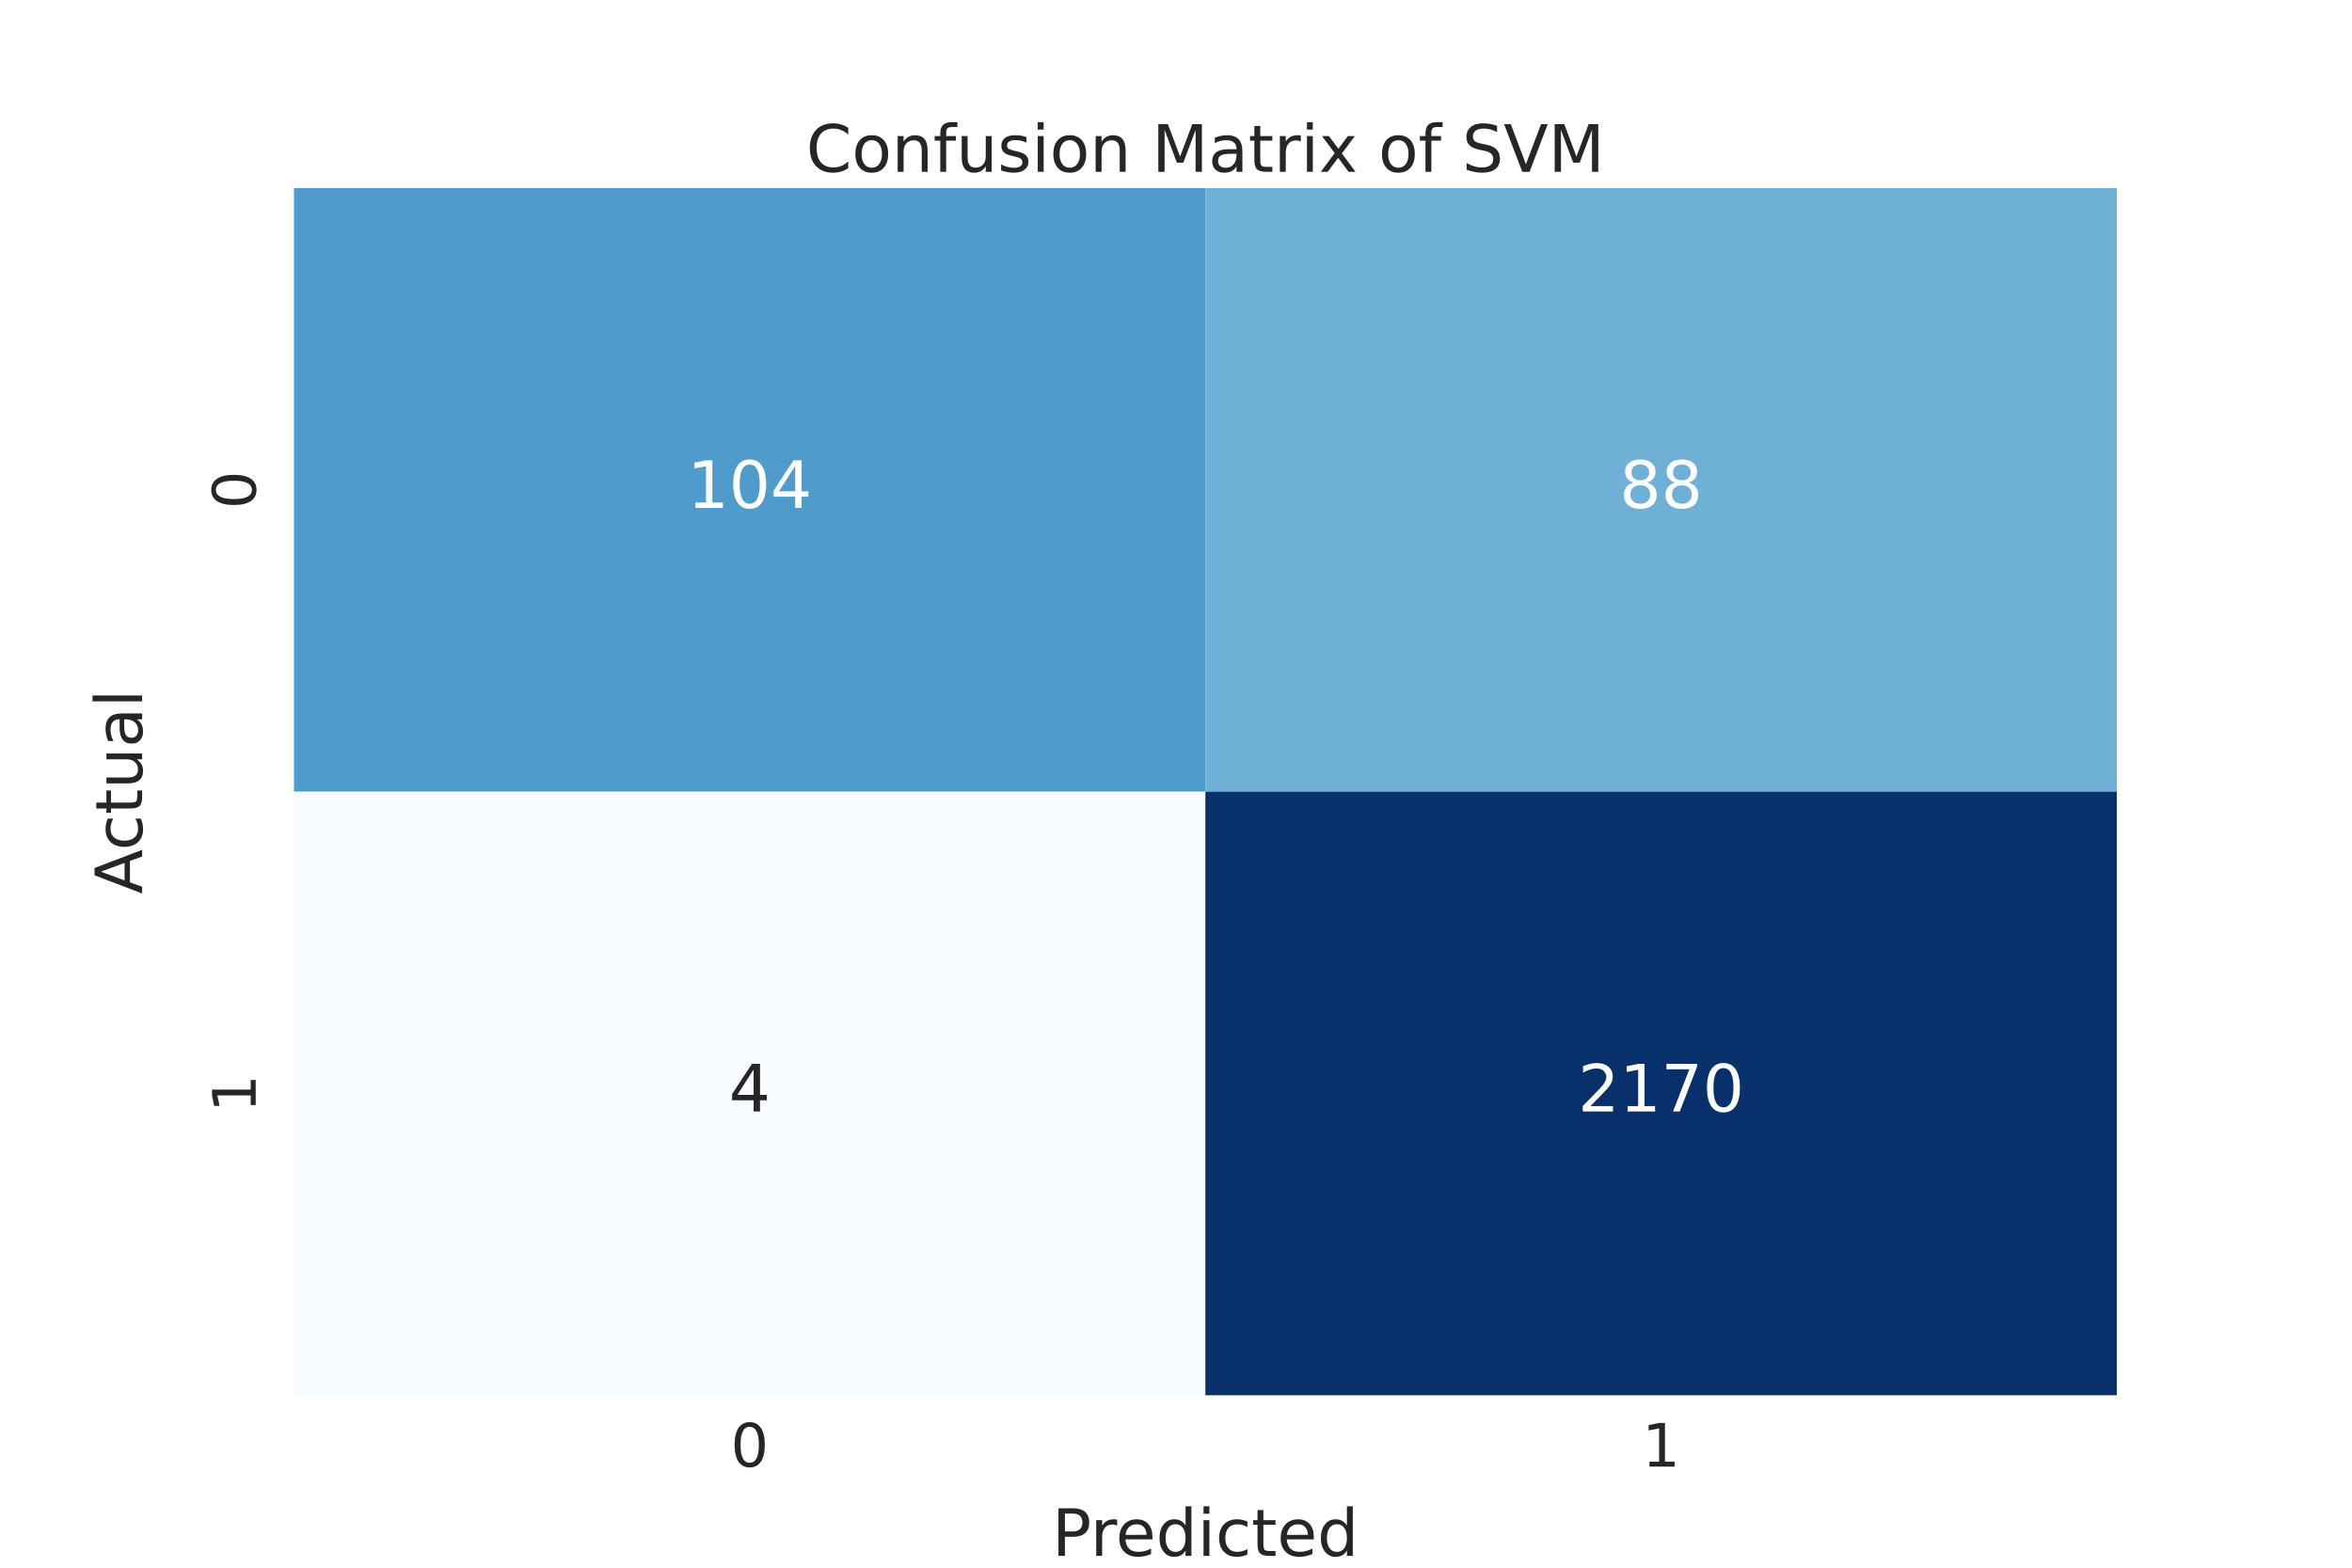
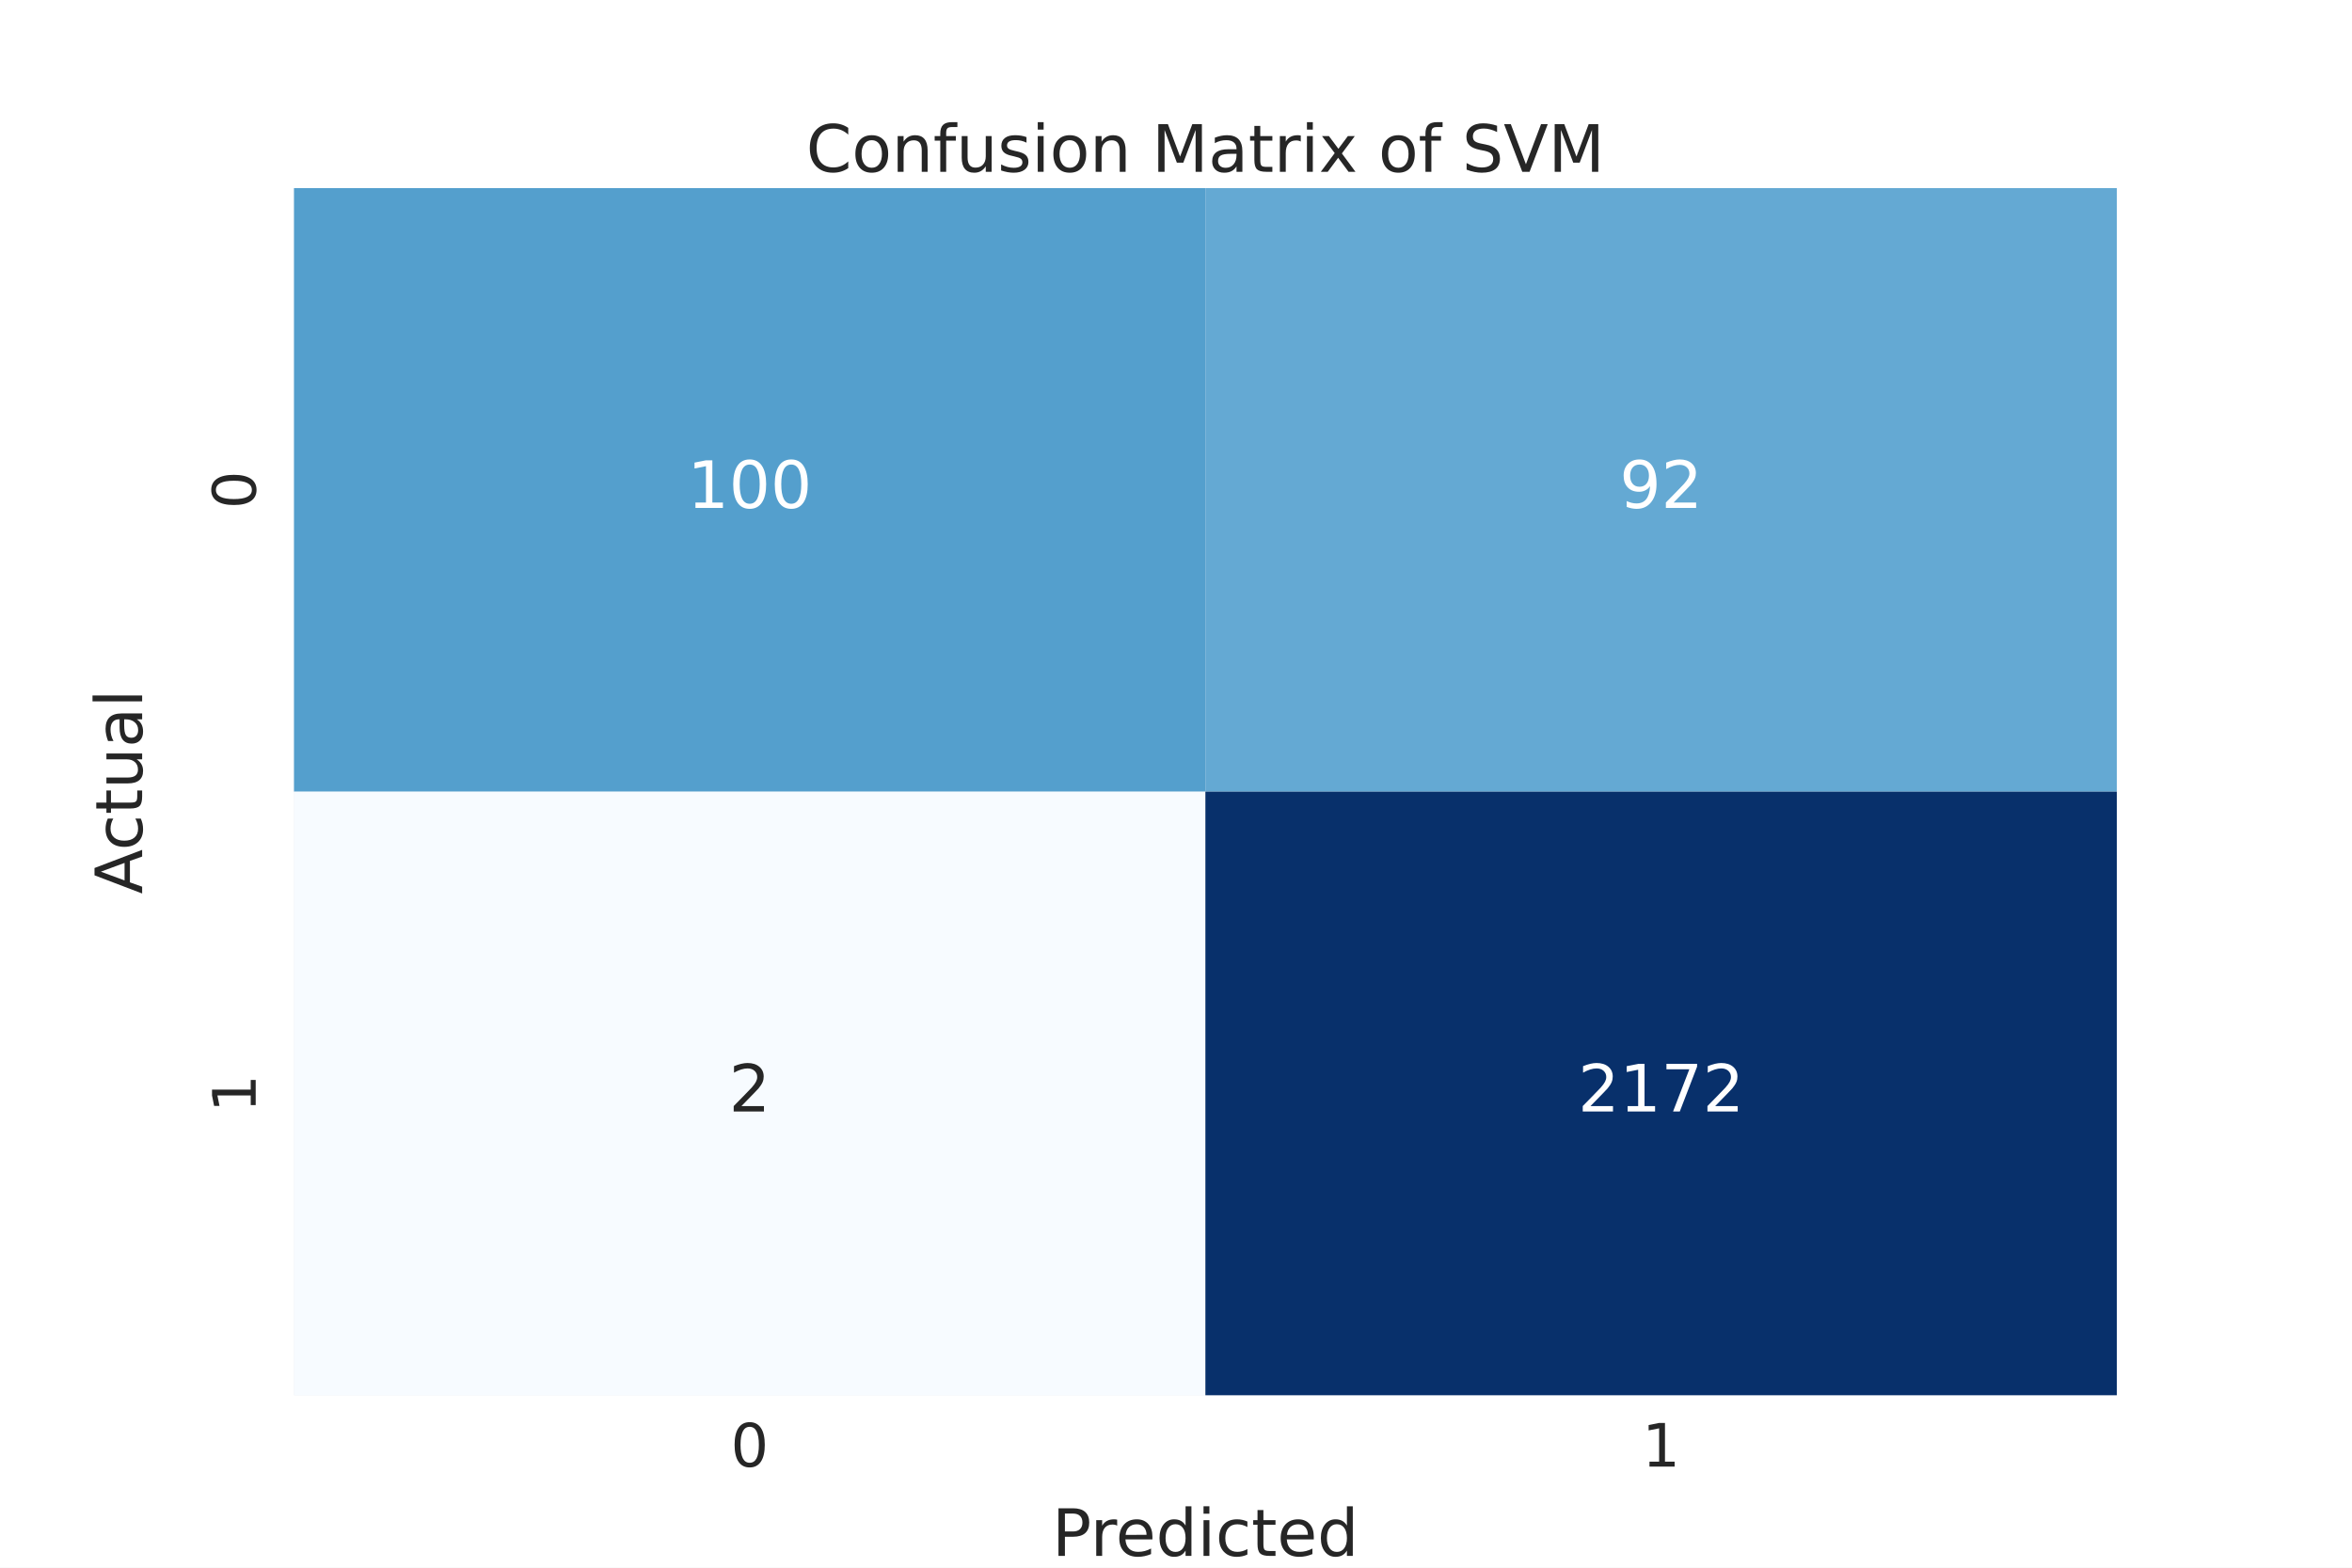
<svg xmlns="http://www.w3.org/2000/svg" xmlns:xlink="http://www.w3.org/1999/xlink" width="864pt" height="576pt" viewBox="0 0 864 576" version="1.1">
  <defs>
    <style type="text/css">*{stroke-linejoin: round; stroke-linecap: butt}</style>
  </defs>
  <g id="figure_1">
    <g id="patch_1">
      <path d="M 0 576  L 864 576  L 864 0  L 0 0  z " style="fill: #ffffff" />
    </g>
    <g id="axes_1">
      <g id="patch_2">
        <path d="M 108 512.64  L 777.6 512.64  L 777.6 69.12  L 108 69.12  z " style="fill: #eaeaf2" />
      </g>
      <g id="matplotlib.axis_1">
        <g id="xtick_1">
          <g id="text_1">
            <g style="fill: #262626" transform="translate(268.4013 538.8566) scale(0.22 -0.22)">
              <defs>
                <path id="DejaVuSans-30" d="M 2034 4250  Q 1547 4250 1301 3770  Q 1056 3291 1056 2328  Q 1056 1369 1301 889  Q 1547 409 2034 409  Q 2525 409 2770 889  Q 3016 1369 3016 2328  Q 3016 3291 2770 3770  Q 2525 4250 2034 4250  z M 2034 4750  Q 2819 4750 3233 4129  Q 3647 3509 3647 2328  Q 3647 1150 3233 529  Q 2819 -91 2034 -91  Q 1250 -91 836 529  Q 422 1150 422 2328  Q 422 3509 836 4129  Q 1250 4750 2034 4750  z " transform="scale(0.015625)" />
              </defs>
              <use xlink:href="#DejaVuSans-30" />
            </g>
          </g>
        </g>
        <g id="xtick_2">
          <g id="text_2">
            <g style="fill: #262626" transform="translate(603.2012 538.8566) scale(0.22 -0.22)">
              <defs>
                <path id="DejaVuSans-31" d="M 794 531  L 1825 531  L 1825 4091  L 703 3866  L 703 4441  L 1819 4666  L 2450 4666  L 2450 531  L 3481 531  L 3481 0  L 794 0  L 794 531  z " transform="scale(0.015625)" />
              </defs>
              <use xlink:href="#DejaVuSans-31" />
            </g>
          </g>
        </g>
        <g id="text_3">
          <g style="fill: #262626" transform="translate(386.4712 571.6681) scale(0.24 -0.24)">
            <defs>
              <path id="DejaVuSans-50" d="M 1259 4147  L 1259 2394  L 2053 2394  Q 2494 2394 2734 2622  Q 2975 2850 2975 3272  Q 2975 3691 2734 3919  Q 2494 4147 2053 4147  L 1259 4147  z M 628 4666  L 2053 4666  Q 2838 4666 3239 4311  Q 3641 3956 3641 3272  Q 3641 2581 3239 2228  Q 2838 1875 2053 1875  L 1259 1875  L 1259 0  L 628 0  L 628 4666  z " transform="scale(0.015625)" />
              <path id="DejaVuSans-72" d="M 2631 2963  Q 2534 3019 2420 3045  Q 2306 3072 2169 3072  Q 1681 3072 1420 2755  Q 1159 2438 1159 1844  L 1159 0  L 581 0  L 581 3500  L 1159 3500  L 1159 2956  Q 1341 3275 1631 3429  Q 1922 3584 2338 3584  Q 2397 3584 2469 3576  Q 2541 3569 2628 3553  L 2631 2963  z " transform="scale(0.015625)" />
              <path id="DejaVuSans-65" d="M 3597 1894  L 3597 1613  L 953 1613  Q 991 1019 1311 708  Q 1631 397 2203 397  Q 2534 397 2845 478  Q 3156 559 3463 722  L 3463 178  Q 3153 47 2828 -22  Q 2503 -91 2169 -91  Q 1331 -91 842 396  Q 353 884 353 1716  Q 353 2575 817 3079  Q 1281 3584 2069 3584  Q 2775 3584 3186 3129  Q 3597 2675 3597 1894  z M 3022 2063  Q 3016 2534 2758 2815  Q 2500 3097 2075 3097  Q 1594 3097 1305 2825  Q 1016 2553 972 2059  L 3022 2063  z " transform="scale(0.015625)" />
              <path id="DejaVuSans-64" d="M 2906 2969  L 2906 4863  L 3481 4863  L 3481 0  L 2906 0  L 2906 525  Q 2725 213 2448 61  Q 2172 -91 1784 -91  Q 1150 -91 751 415  Q 353 922 353 1747  Q 353 2572 751 3078  Q 1150 3584 1784 3584  Q 2172 3584 2448 3432  Q 2725 3281 2906 2969  z M 947 1747  Q 947 1113 1208 752  Q 1469 391 1925 391  Q 2381 391 2643 752  Q 2906 1113 2906 1747  Q 2906 2381 2643 2742  Q 2381 3103 1925 3103  Q 1469 3103 1208 2742  Q 947 2381 947 1747  z " transform="scale(0.015625)" />
              <path id="DejaVuSans-69" d="M 603 3500  L 1178 3500  L 1178 0  L 603 0  L 603 3500  z M 603 4863  L 1178 4863  L 1178 4134  L 603 4134  L 603 4863  z " transform="scale(0.015625)" />
              <path id="DejaVuSans-63" d="M 3122 3366  L 3122 2828  Q 2878 2963 2633 3030  Q 2388 3097 2138 3097  Q 1578 3097 1268 2742  Q 959 2388 959 1747  Q 959 1106 1268 751  Q 1578 397 2138 397  Q 2388 397 2633 464  Q 2878 531 3122 666  L 3122 134  Q 2881 22 2623 -34  Q 2366 -91 2075 -91  Q 1284 -91 818 406  Q 353 903 353 1747  Q 353 2603 823 3093  Q 1294 3584 2113 3584  Q 2378 3584 2631 3529  Q 2884 3475 3122 3366  z " transform="scale(0.015625)" />
              <path id="DejaVuSans-74" d="M 1172 4494  L 1172 3500  L 2356 3500  L 2356 3053  L 1172 3053  L 1172 1153  Q 1172 725 1289 603  Q 1406 481 1766 481  L 2356 481  L 2356 0  L 1766 0  Q 1100 0 847 248  Q 594 497 594 1153  L 594 3053  L 172 3053  L 172 3500  L 594 3500  L 594 4494  L 1172 4494  z " transform="scale(0.015625)" />
            </defs>
            <use xlink:href="#DejaVuSans-50" />
            <use xlink:href="#DejaVuSans-72" x="58.553" />
            <use xlink:href="#DejaVuSans-65" x="97.416" />
            <use xlink:href="#DejaVuSans-64" x="158.939" />
            <use xlink:href="#DejaVuSans-69" x="222.416" />
            <use xlink:href="#DejaVuSans-63" x="250.199" />
            <use xlink:href="#DejaVuSans-74" x="305.18" />
            <use xlink:href="#DejaVuSans-65" x="344.389" />
            <use xlink:href="#DejaVuSans-64" x="405.912" />
          </g>
        </g>
      </g>
      <g id="matplotlib.axis_2">
        <g id="ytick_1">
          <g id="text_4">
            <g style="fill: #262626" transform="translate(93.92469 186.9988) rotate(-90) scale(0.22 -0.22)">
              <use xlink:href="#DejaVuSans-30" />
            </g>
          </g>
        </g>
        <g id="ytick_2">
          <g id="text_5">
            <g style="fill: #262626" transform="translate(93.92469 408.7588) rotate(-90) scale(0.22 -0.22)">
              <use xlink:href="#DejaVuSans-31" />
            </g>
          </g>
        </g>
        <g id="text_6">
          <g style="fill: #262626" transform="translate(52.21688 328.4737) rotate(-90) scale(0.24 -0.24)">
            <defs>
              <path id="DejaVuSans-41" d="M 2188 4044  L 1331 1722  L 3047 1722  L 2188 4044  z M 1831 4666  L 2547 4666  L 4325 0  L 3669 0  L 3244 1197  L 1141 1197  L 716 0  L 50 0  L 1831 4666  z " transform="scale(0.015625)" />
              <path id="DejaVuSans-75" d="M 544 1381  L 544 3500  L 1119 3500  L 1119 1403  Q 1119 906 1312 657  Q 1506 409 1894 409  Q 2359 409 2629 706  Q 2900 1003 2900 1516  L 2900 3500  L 3475 3500  L 3475 0  L 2900 0  L 2900 538  Q 2691 219 2414 64  Q 2138 -91 1772 -91  Q 1169 -91 856 284  Q 544 659 544 1381  z M 1991 3584  L 1991 3584  z " transform="scale(0.015625)" />
              <path id="DejaVuSans-61" d="M 2194 1759  Q 1497 1759 1228 1600  Q 959 1441 959 1056  Q 959 750 1161 570  Q 1363 391 1709 391  Q 2188 391 2477 730  Q 2766 1069 2766 1631  L 2766 1759  L 2194 1759  z M 3341 1997  L 3341 0  L 2766 0  L 2766 531  Q 2569 213 2275 61  Q 1981 -91 1556 -91  Q 1019 -91 701 211  Q 384 513 384 1019  Q 384 1609 779 1909  Q 1175 2209 1959 2209  L 2766 2209  L 2766 2266  Q 2766 2663 2505 2880  Q 2244 3097 1772 3097  Q 1472 3097 1187 3025  Q 903 2953 641 2809  L 641 3341  Q 956 3463 1253 3523  Q 1550 3584 1831 3584  Q 2591 3584 2966 3190  Q 3341 2797 3341 1997  z " transform="scale(0.015625)" />
              <path id="DejaVuSans-6c" d="M 603 4863  L 1178 4863  L 1178 0  L 603 0  L 603 4863  z " transform="scale(0.015625)" />
            </defs>
            <use xlink:href="#DejaVuSans-41" />
            <use xlink:href="#DejaVuSans-63" x="66.658" />
            <use xlink:href="#DejaVuSans-74" x="121.639" />
            <use xlink:href="#DejaVuSans-75" x="160.848" />
            <use xlink:href="#DejaVuSans-61" x="224.227" />
            <use xlink:href="#DejaVuSans-6c" x="285.506" />
          </g>
        </g>
      </g>
      <g id="QuadMesh_1">
-         <path d="M 108 69.12  L 442.8 69.12  L 442.8 290.88  L 108 290.88  L 108 69.12  " clip-path="url(#pd12127b32b)" style="fill: #4f9bcb" />
-         <path d="M 442.8 69.12  L 777.6 69.12  L 777.6 290.88  L 442.8 290.88  L 442.8 69.12  " clip-path="url(#pd12127b32b)" style="fill: #6fb0d7" />
-         <path d="M 108 290.88  L 442.8 290.88  L 442.8 512.64  L 108 512.64  L 108 290.88  " clip-path="url(#pd12127b32b)" style="fill: #f7fbff" />
-         <path d="M 442.8 290.88  L 777.6 290.88  L 777.6 512.64  L 442.8 512.64  L 442.8 290.88  " clip-path="url(#pd12127b32b)" style="fill: #08306b" />
+         <path d="M 108 69.12  L 442.8 69.12  L 442.8 290.88  L 108 290.88  L 108 69.12  " clip-path="url(#pce4b9b9fdc)" style="fill: #549fcd" />
+         <path d="M 442.8 69.12  L 777.6 69.12  L 777.6 290.88  L 442.8 290.88  L 442.8 69.12  " clip-path="url(#pce4b9b9fdc)" style="fill: #64a9d3" />
+         <path d="M 108 290.88  L 442.8 290.88  L 442.8 512.64  L 108 512.64  L 108 290.88  " clip-path="url(#pce4b9b9fdc)" style="fill: #f7fbff" />
+         <path d="M 442.8 290.88  L 777.6 290.88  L 777.6 512.64  L 442.8 512.64  L 442.8 290.88  " clip-path="url(#pce4b9b9fdc)" style="fill: #08306b" />
      </g>
      <g id="text_7">
        <g style="fill: #ffffff" transform="translate(252.495 186.6225) scale(0.24 -0.24)">
-           <defs>
-             <path id="DejaVuSans-34" d="M 2419 4116  L 825 1625  L 2419 1625  L 2419 4116  z M 2253 4666  L 3047 4666  L 3047 1625  L 3713 1625  L 3713 1100  L 3047 1100  L 3047 0  L 2419 0  L 2419 1100  L 313 1100  L 313 1709  L 2253 4666  z " transform="scale(0.015625)" />
-           </defs>
          <use xlink:href="#DejaVuSans-31" />
          <use xlink:href="#DejaVuSans-30" x="63.623" />
-           <use xlink:href="#DejaVuSans-34" x="127.246" />
+           <use xlink:href="#DejaVuSans-30" x="127.246" />
        </g>
      </g>
      <g id="text_8">
        <g style="fill: #ffffff" transform="translate(594.93 186.6225) scale(0.24 -0.24)">
          <defs>
-             <path id="DejaVuSans-38" d="M 2034 2216  Q 1584 2216 1326 1975  Q 1069 1734 1069 1313  Q 1069 891 1326 650  Q 1584 409 2034 409  Q 2484 409 2743 651  Q 3003 894 3003 1313  Q 3003 1734 2745 1975  Q 2488 2216 2034 2216  z M 1403 2484  Q 997 2584 770 2862  Q 544 3141 544 3541  Q 544 4100 942 4425  Q 1341 4750 2034 4750  Q 2731 4750 3128 4425  Q 3525 4100 3525 3541  Q 3525 3141 3298 2862  Q 3072 2584 2669 2484  Q 3125 2378 3379 2068  Q 3634 1759 3634 1313  Q 3634 634 3220 271  Q 2806 -91 2034 -91  Q 1263 -91 848 271  Q 434 634 434 1313  Q 434 1759 690 2068  Q 947 2378 1403 2484  z M 1172 3481  Q 1172 3119 1398 2916  Q 1625 2713 2034 2713  Q 2441 2713 2670 2916  Q 2900 3119 2900 3481  Q 2900 3844 2670 4047  Q 2441 4250 2034 4250  Q 1625 4250 1398 4047  Q 1172 3844 1172 3481  z " transform="scale(0.015625)" />
+             <path id="DejaVuSans-39" d="M 703 97  L 703 672  Q 941 559 1184 500  Q 1428 441 1663 441  Q 2288 441 2617 861  Q 2947 1281 2994 2138  Q 2813 1869 2534 1725  Q 2256 1581 1919 1581  Q 1219 1581 811 2004  Q 403 2428 403 3163  Q 403 3881 828 4315  Q 1253 4750 1959 4750  Q 2769 4750 3195 4129  Q 3622 3509 3622 2328  Q 3622 1225 3098 567  Q 2575 -91 1691 -91  Q 1453 -91 1209 -44  Q 966 3 703 97  z M 1959 2075  Q 2384 2075 2632 2365  Q 2881 2656 2881 3163  Q 2881 3666 2632 3958  Q 2384 4250 1959 4250  Q 1534 4250 1286 3958  Q 1038 3666 1038 3163  Q 1038 2656 1286 2365  Q 1534 2075 1959 2075  z " transform="scale(0.015625)" />
+             <path id="DejaVuSans-32" d="M 1228 531  L 3431 531  L 3431 0  L 469 0  L 469 531  Q 828 903 1448 1529  Q 2069 2156 2228 2338  Q 2531 2678 2651 2914  Q 2772 3150 2772 3378  Q 2772 3750 2511 3984  Q 2250 4219 1831 4219  Q 1534 4219 1204 4116  Q 875 4013 500 3803  L 500 4441  Q 881 4594 1212 4672  Q 1544 4750 1819 4750  Q 2544 4750 2975 4387  Q 3406 4025 3406 3419  Q 3406 3131 3298 2873  Q 3191 2616 2906 2266  Q 2828 2175 2409 1742  Q 1991 1309 1228 531  z " transform="scale(0.015625)" />
          </defs>
-           <use xlink:href="#DejaVuSans-38" />
-           <use xlink:href="#DejaVuSans-38" x="63.623" />
+           <use xlink:href="#DejaVuSans-39" />
+           <use xlink:href="#DejaVuSans-32" x="63.623" />
        </g>
      </g>
      <g id="text_9">
        <g style="fill: #262626" transform="translate(267.765 408.3825) scale(0.24 -0.24)">
-           <use xlink:href="#DejaVuSans-34" />
+           <use xlink:href="#DejaVuSans-32" />
        </g>
      </g>
      <g id="text_10">
        <g style="fill: #ffffff" transform="translate(579.66 408.3825) scale(0.24 -0.24)">
          <defs>
-             <path id="DejaVuSans-32" d="M 1228 531  L 3431 531  L 3431 0  L 469 0  L 469 531  Q 828 903 1448 1529  Q 2069 2156 2228 2338  Q 2531 2678 2651 2914  Q 2772 3150 2772 3378  Q 2772 3750 2511 3984  Q 2250 4219 1831 4219  Q 1534 4219 1204 4116  Q 875 4013 500 3803  L 500 4441  Q 881 4594 1212 4672  Q 1544 4750 1819 4750  Q 2544 4750 2975 4387  Q 3406 4025 3406 3419  Q 3406 3131 3298 2873  Q 3191 2616 2906 2266  Q 2828 2175 2409 1742  Q 1991 1309 1228 531  z " transform="scale(0.015625)" />
            <path id="DejaVuSans-37" d="M 525 4666  L 3525 4666  L 3525 4397  L 1831 0  L 1172 0  L 2766 4134  L 525 4134  L 525 4666  z " transform="scale(0.015625)" />
          </defs>
          <use xlink:href="#DejaVuSans-32" />
          <use xlink:href="#DejaVuSans-31" x="63.623" />
          <use xlink:href="#DejaVuSans-37" x="127.246" />
-           <use xlink:href="#DejaVuSans-30" x="190.869" />
+           <use xlink:href="#DejaVuSans-32" x="190.869" />
        </g>
      </g>
      <g id="text_11">
        <g style="fill: #262626" transform="translate(296.1413 63.12) scale(0.24 -0.24)">
          <defs>
            <path id="DejaVuSans-43" d="M 4122 4306  L 4122 3641  Q 3803 3938 3442 4084  Q 3081 4231 2675 4231  Q 1875 4231 1450 3742  Q 1025 3253 1025 2328  Q 1025 1406 1450 917  Q 1875 428 2675 428  Q 3081 428 3442 575  Q 3803 722 4122 1019  L 4122 359  Q 3791 134 3420 21  Q 3050 -91 2638 -91  Q 1578 -91 968 557  Q 359 1206 359 2328  Q 359 3453 968 4101  Q 1578 4750 2638 4750  Q 3056 4750 3426 4639  Q 3797 4528 4122 4306  z " transform="scale(0.015625)" />
            <path id="DejaVuSans-6f" d="M 1959 3097  Q 1497 3097 1228 2736  Q 959 2375 959 1747  Q 959 1119 1226 758  Q 1494 397 1959 397  Q 2419 397 2687 759  Q 2956 1122 2956 1747  Q 2956 2369 2687 2733  Q 2419 3097 1959 3097  z M 1959 3584  Q 2709 3584 3137 3096  Q 3566 2609 3566 1747  Q 3566 888 3137 398  Q 2709 -91 1959 -91  Q 1206 -91 779 398  Q 353 888 353 1747  Q 353 2609 779 3096  Q 1206 3584 1959 3584  z " transform="scale(0.015625)" />
            <path id="DejaVuSans-6e" d="M 3513 2113  L 3513 0  L 2938 0  L 2938 2094  Q 2938 2591 2744 2837  Q 2550 3084 2163 3084  Q 1697 3084 1428 2787  Q 1159 2491 1159 1978  L 1159 0  L 581 0  L 581 3500  L 1159 3500  L 1159 2956  Q 1366 3272 1645 3428  Q 1925 3584 2291 3584  Q 2894 3584 3203 3211  Q 3513 2838 3513 2113  z " transform="scale(0.015625)" />
            <path id="DejaVuSans-66" d="M 2375 4863  L 2375 4384  L 1825 4384  Q 1516 4384 1395 4259  Q 1275 4134 1275 3809  L 1275 3500  L 2222 3500  L 2222 3053  L 1275 3053  L 1275 0  L 697 0  L 697 3053  L 147 3053  L 147 3500  L 697 3500  L 697 3744  Q 697 4328 969 4595  Q 1241 4863 1831 4863  L 2375 4863  z " transform="scale(0.015625)" />
            <path id="DejaVuSans-73" d="M 2834 3397  L 2834 2853  Q 2591 2978 2328 3040  Q 2066 3103 1784 3103  Q 1356 3103 1142 2972  Q 928 2841 928 2578  Q 928 2378 1081 2264  Q 1234 2150 1697 2047  L 1894 2003  Q 2506 1872 2764 1633  Q 3022 1394 3022 966  Q 3022 478 2636 193  Q 2250 -91 1575 -91  Q 1294 -91 989 -36  Q 684 19 347 128  L 347 722  Q 666 556 975 473  Q 1284 391 1588 391  Q 1994 391 2212 530  Q 2431 669 2431 922  Q 2431 1156 2273 1281  Q 2116 1406 1581 1522  L 1381 1569  Q 847 1681 609 1914  Q 372 2147 372 2553  Q 372 3047 722 3315  Q 1072 3584 1716 3584  Q 2034 3584 2315 3537  Q 2597 3491 2834 3397  z " transform="scale(0.015625)" />
            <path id="DejaVuSans-20" transform="scale(0.015625)" />
            <path id="DejaVuSans-4d" d="M 628 4666  L 1569 4666  L 2759 1491  L 3956 4666  L 4897 4666  L 4897 0  L 4281 0  L 4281 4097  L 3078 897  L 2444 897  L 1241 4097  L 1241 0  L 628 0  L 628 4666  z " transform="scale(0.015625)" />
            <path id="DejaVuSans-78" d="M 3513 3500  L 2247 1797  L 3578 0  L 2900 0  L 1881 1375  L 863 0  L 184 0  L 1544 1831  L 300 3500  L 978 3500  L 1906 2253  L 2834 3500  L 3513 3500  z " transform="scale(0.015625)" />
            <path id="DejaVuSans-53" d="M 3425 4513  L 3425 3897  Q 3066 4069 2747 4153  Q 2428 4238 2131 4238  Q 1616 4238 1336 4038  Q 1056 3838 1056 3469  Q 1056 3159 1242 3001  Q 1428 2844 1947 2747  L 2328 2669  Q 3034 2534 3370 2195  Q 3706 1856 3706 1288  Q 3706 609 3251 259  Q 2797 -91 1919 -91  Q 1588 -91 1214 -16  Q 841 59 441 206  L 441 856  Q 825 641 1194 531  Q 1563 422 1919 422  Q 2459 422 2753 634  Q 3047 847 3047 1241  Q 3047 1584 2836 1778  Q 2625 1972 2144 2069  L 1759 2144  Q 1053 2284 737 2584  Q 422 2884 422 3419  Q 422 4038 858 4394  Q 1294 4750 2059 4750  Q 2388 4750 2728 4690  Q 3069 4631 3425 4513  z " transform="scale(0.015625)" />
            <path id="DejaVuSans-56" d="M 1831 0  L 50 4666  L 709 4666  L 2188 738  L 3669 4666  L 4325 4666  L 2547 0  L 1831 0  z " transform="scale(0.015625)" />
          </defs>
          <use xlink:href="#DejaVuSans-43" />
          <use xlink:href="#DejaVuSans-6f" x="69.824" />
          <use xlink:href="#DejaVuSans-6e" x="131.006" />
          <use xlink:href="#DejaVuSans-66" x="194.385" />
          <use xlink:href="#DejaVuSans-75" x="229.59" />
          <use xlink:href="#DejaVuSans-73" x="292.969" />
          <use xlink:href="#DejaVuSans-69" x="345.068" />
          <use xlink:href="#DejaVuSans-6f" x="372.852" />
          <use xlink:href="#DejaVuSans-6e" x="434.033" />
          <use xlink:href="#DejaVuSans-20" x="497.412" />
          <use xlink:href="#DejaVuSans-4d" x="529.199" />
          <use xlink:href="#DejaVuSans-61" x="615.479" />
          <use xlink:href="#DejaVuSans-74" x="676.758" />
          <use xlink:href="#DejaVuSans-72" x="715.967" />
          <use xlink:href="#DejaVuSans-69" x="757.08" />
          <use xlink:href="#DejaVuSans-78" x="784.863" />
          <use xlink:href="#DejaVuSans-20" x="844.043" />
          <use xlink:href="#DejaVuSans-6f" x="875.83" />
          <use xlink:href="#DejaVuSans-66" x="937.012" />
          <use xlink:href="#DejaVuSans-20" x="972.217" />
          <use xlink:href="#DejaVuSans-53" x="1004.004" />
          <use xlink:href="#DejaVuSans-56" x="1067.48" />
          <use xlink:href="#DejaVuSans-4d" x="1135.889" />
        </g>
      </g>
    </g>
  </g>
  <defs>
-     <clipPath id="pd12127b32b">
+     <clipPath id="pce4b9b9fdc">
      <rect x="108" y="69.12" width="669.6" height="443.52" />
    </clipPath>
  </defs>
</svg>
